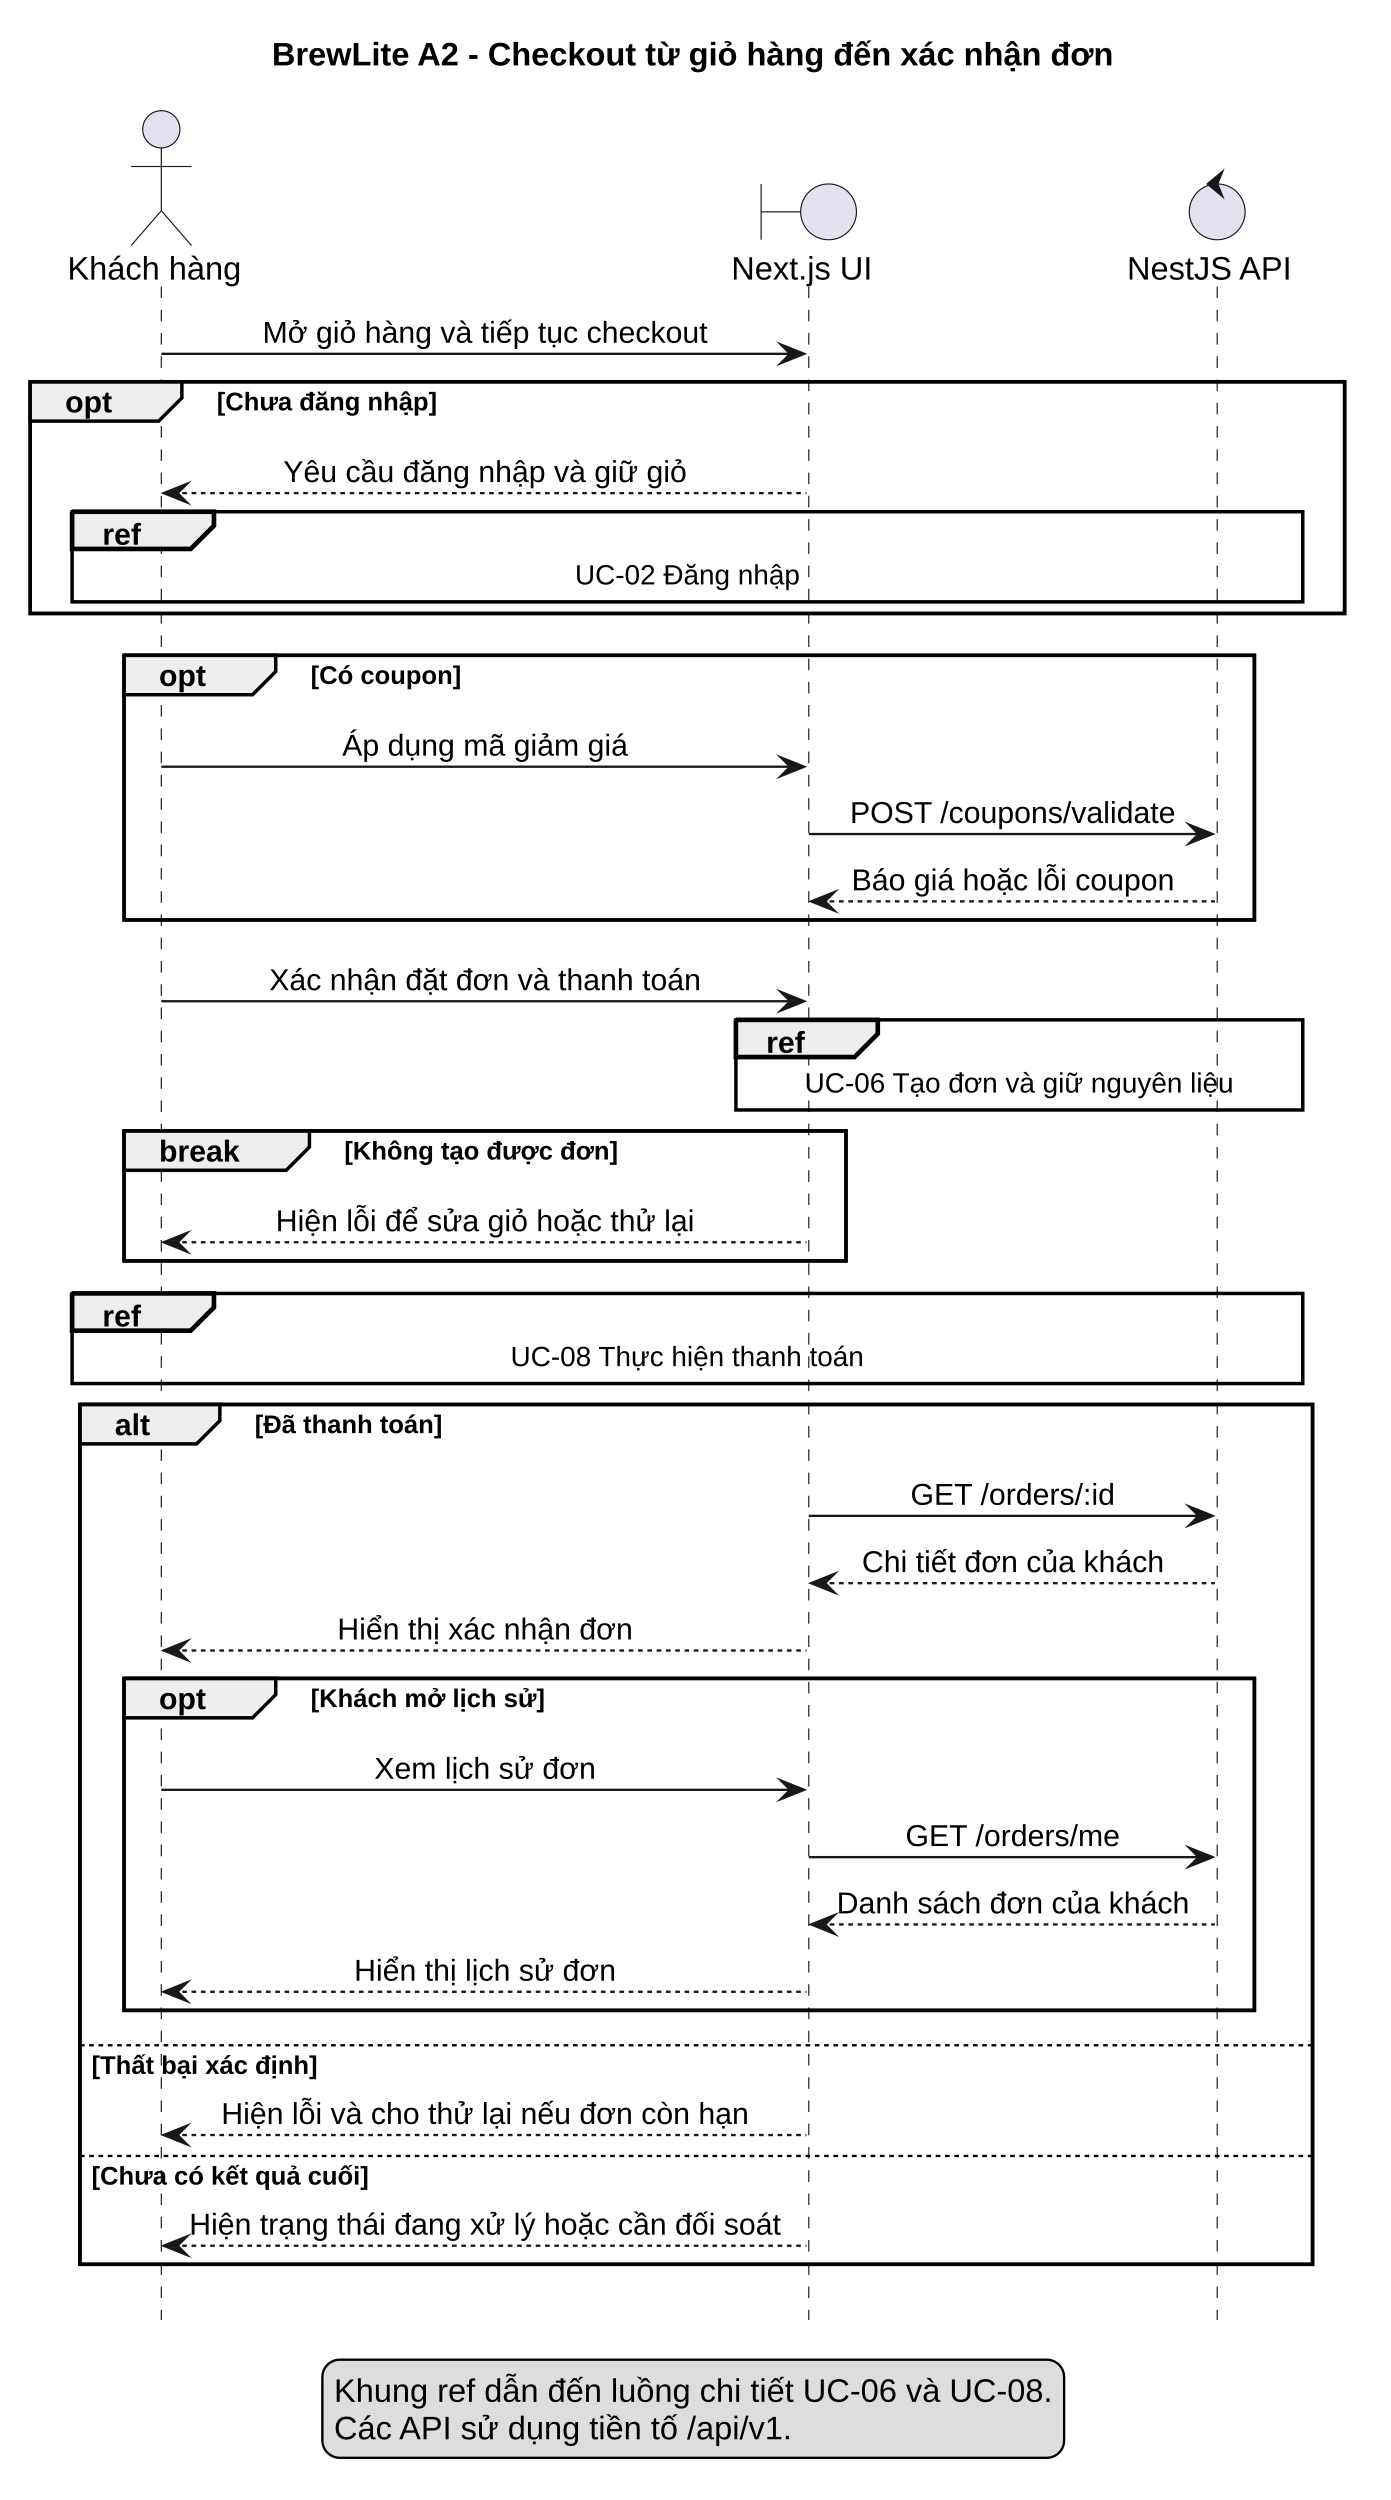
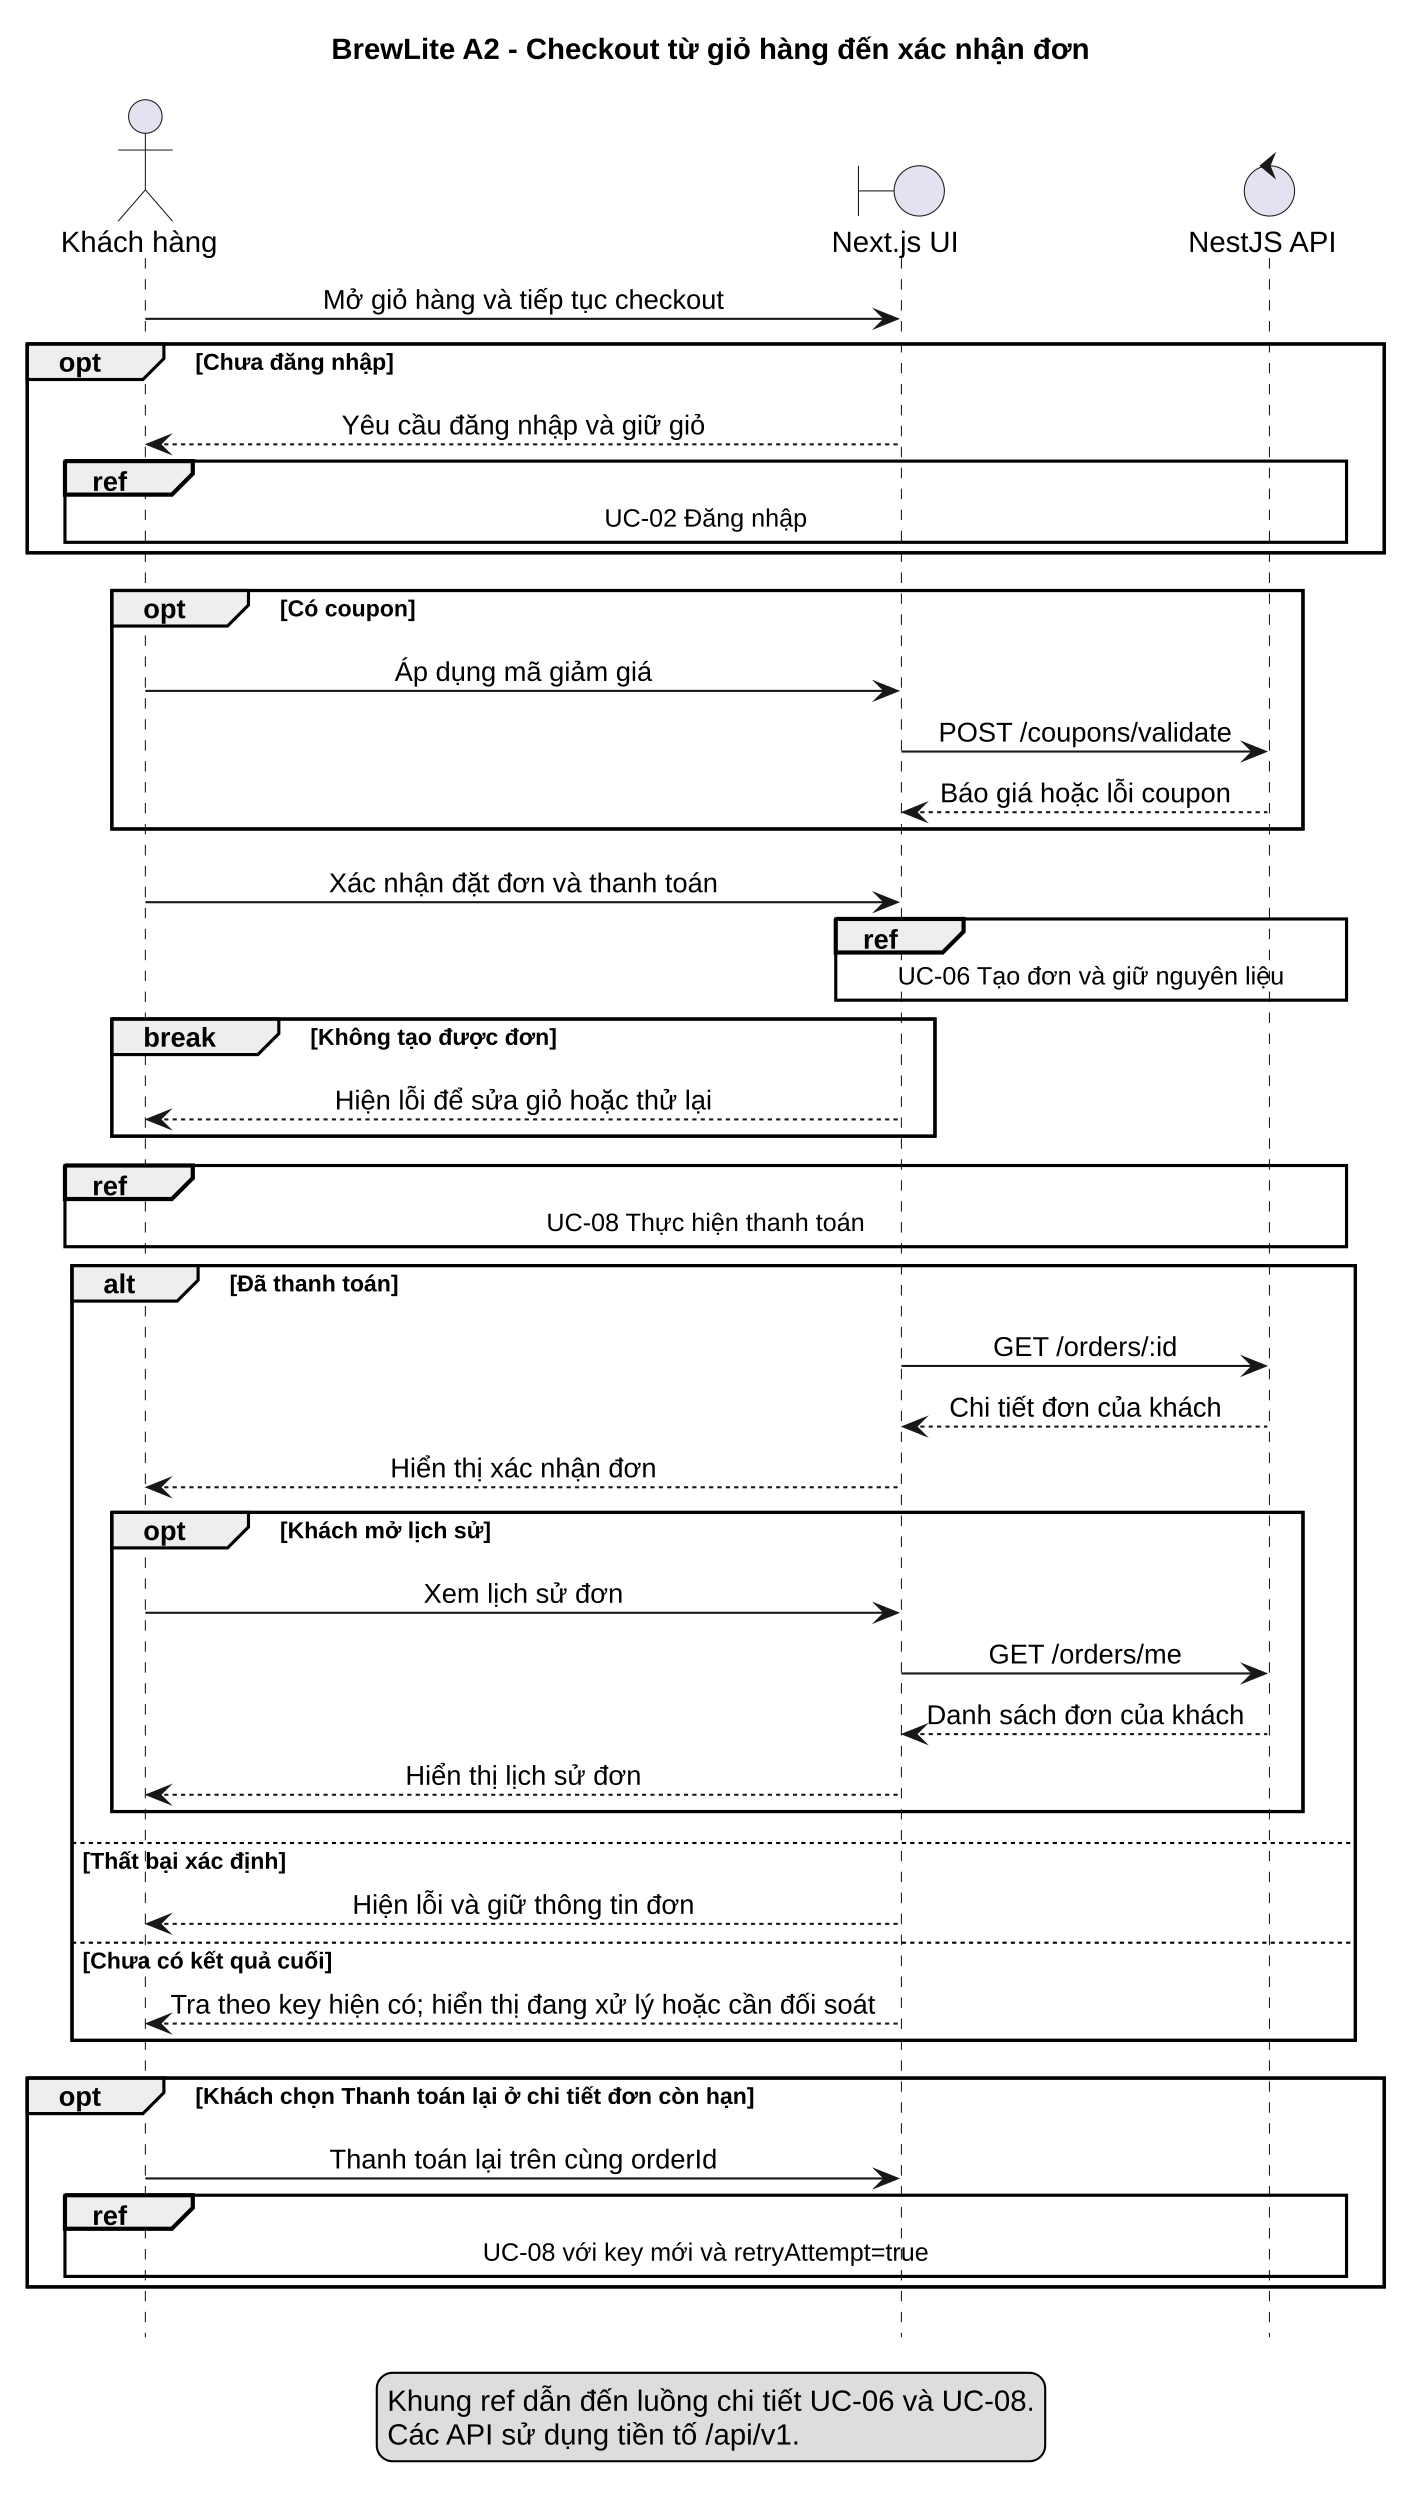
- <svg xmlns="http://www.w3.org/2000/svg" version="1.1" data-diagram-type="SEQUENCE" style="width:598px;height:1075px;background:#FFFFFF;" width="598px" height="1075px" viewBox="0 0 598 1075" zoomAndPan="magnify" preserveAspectRatio="none" contentStyleType="text/css">
+ <svg xmlns="http://www.w3.org/2000/svg" version="1.1" data-diagram-type="SEQUENCE" style="width:680px;height:1193px;background:#FFFFFF;" width="680px" height="1193px" viewBox="0 0 680 1193" zoomAndPan="magnify" preserveAspectRatio="none" contentStyleType="text/css">
  <defs />
  <g font-family="sans-serif" lengthAdjust="spacing">
    <g class="title" data-source-line="1">
-       <text x="116.922" y="28.132" fill="#000" font-size="14" textLength="362.346" font-weight="700" font-family="Arial">BrewLite A2 - Checkout từ giỏ hàng đến xác nhận đơn</text>
+       <text x="158.112" y="28.132" fill="#000" font-size="14" textLength="362.346" font-weight="700" font-family="Arial">BrewLite A2 - Checkout từ giỏ hàng đến xác nhận đơn</text>
    </g>
-     <rect x="13" y="164.146" width="565.189" height="99.645" fill="none" style="stroke:#000;stroke-width:1.5;" />
-     <rect x="53.365" y="281.791" width="486.034" height="113.795" fill="none" style="stroke:#000;stroke-width:1.5;" />
-     <rect x="53.365" y="486.282" width="310.414" height="55.897" fill="none" style="stroke:#000;stroke-width:1.5;" />
-     <rect x="34.365" y="603.927" width="530.034" height="369.734" fill="none" style="stroke:#000;stroke-width:1.5;" />
-     <rect x="53.365" y="721.722" width="486.034" height="142.744" fill="none" style="stroke:#000;stroke-width:1.5;" />
+     <rect x="13" y="164.146" width="647.569" height="99.645" fill="none" style="stroke:#000;stroke-width:1.5;" />
+     <rect x="53.365" y="281.791" width="568.414" height="113.795" fill="none" style="stroke:#000;stroke-width:1.5;" />
+     <rect x="53.365" y="486.282" width="392.794" height="55.897" fill="none" style="stroke:#000;stroke-width:1.5;" />
+     <rect x="34.365" y="603.927" width="612.414" height="369.734" fill="none" style="stroke:#000;stroke-width:1.5;" />
+     <rect x="53.365" y="721.722" width="568.414" height="142.744" fill="none" style="stroke:#000;stroke-width:1.5;" />
+     <rect x="13" y="991.661" width="647.569" height="99.645" fill="none" style="stroke:#000;stroke-width:1.5;" />
    <g>
-       <rect x="65.865" y="123.197" width="8" height="874.464" fill="#000" fill-opacity="0" />
-       <line x1="69.365" y1="123.197" x2="69.365" y2="997.661" style="stroke:#181818;stroke-width:0.5;stroke-dasharray:5,5;" />
+       <rect x="65.865" y="123.197" width="8" height="992.109" fill="#000" fill-opacity="0" />
+       <line x1="69.365" y1="123.197" x2="69.365" y2="1115.306" style="stroke:#181818;stroke-width:0.5;stroke-dasharray:5,5;" />
    </g>
    <g>
-       <rect x="344.279" y="123.197" width="8" height="874.464" fill="#000" fill-opacity="0" />
-       <line x1="347.779" y1="123.197" x2="347.779" y2="997.661" style="stroke:#181818;stroke-width:0.5;stroke-dasharray:5,5;" />
+       <rect x="426.659" y="123.197" width="8" height="992.109" fill="#000" fill-opacity="0" />
+       <line x1="430.159" y1="123.197" x2="430.159" y2="1115.306" style="stroke:#181818;stroke-width:0.5;stroke-dasharray:5,5;" />
    </g>
    <g>
-       <rect x="519.899" y="123.197" width="8" height="874.464" fill="#000" fill-opacity="0" />
-       <line x1="523.399" y1="123.197" x2="523.399" y2="997.661" style="stroke:#181818;stroke-width:0.5;stroke-dasharray:5,5;" />
+       <rect x="602.279" y="123.197" width="8" height="992.109" fill="#000" fill-opacity="0" />
+       <line x1="605.779" y1="123.197" x2="605.779" y2="1115.306" style="stroke:#181818;stroke-width:0.5;stroke-dasharray:5,5;" />
    </g>
    <text x="29" y="120.23" fill="#000" font-size="14" textLength="74.73" font-family="Arial">Khách hàng</text>
    <ellipse cx="69.365" cy="55.599" rx="8" ry="8" fill="#E2E2F0" style="stroke:#181818;stroke-width:0.5;" />
    <path d="M69.365,63.599 L69.365,90.599 M56.365,71.599 L82.365,71.599 M69.365,90.599 L56.365,105.599 M69.365,90.599 L82.365,105.599" style="stroke:#181818;stroke-width:0.5;" fill="none" />
-     <text x="314.441" y="120.23" fill="#000" font-size="14" textLength="60.676" font-family="Arial">Next.js UI</text>
-     <path d="M327.279,79.099 L327.279,103.099 M327.279,91.099 L344.279,91.099" style="stroke:#181818;stroke-width:0.5;" fill="none" />
-     <ellipse cx="356.279" cy="91.099" rx="12" ry="12" fill="#E2E2F0" style="stroke:#181818;stroke-width:0.5;" />
-     <text x="484.61" y="120.23" fill="#000" font-size="14" textLength="71.579" font-family="Arial">NestJS API</text>
-     <ellipse cx="523.399" cy="91.099" rx="12" ry="12" fill="#E2E2F0" style="stroke:#181818;stroke-width:0.5;" />
-     <polygon points="519.399,79.099,525.399,74.099,523.399,79.099,525.399,84.099,519.399,79.099" fill="#181818" style="stroke:#181818;stroke-width:1;stroke-linejoin:miter;stroke-miterlimit:10;" />
-     <polygon points="335.779,148.146,345.779,152.146,335.779,156.146,339.779,152.146" fill="#181818" style="stroke:#181818;stroke-width:1;stroke-linejoin:miter;stroke-miterlimit:10;" />
-     <line x1="69.365" y1="152.146" x2="341.779" y2="152.146" style="stroke:#181818;stroke-width:1;" />
-     <text x="112.894" y="147.391" fill="#000" font-size="13" textLength="191.356" font-family="Arial">Mở giỏ hàng và tiếp tục checkout</text>
+     <text x="396.821" y="120.23" fill="#000" font-size="14" textLength="60.676" font-family="Arial">Next.js UI</text>
+     <path d="M409.659,79.099 L409.659,103.099 M409.659,91.099 L426.659,91.099" style="stroke:#181818;stroke-width:0.5;" fill="none" />
+     <ellipse cx="438.659" cy="91.099" rx="12" ry="12" fill="#E2E2F0" style="stroke:#181818;stroke-width:0.5;" />
+     <text x="566.99" y="120.23" fill="#000" font-size="14" textLength="71.579" font-family="Arial">NestJS API</text>
+     <ellipse cx="605.779" cy="91.099" rx="12" ry="12" fill="#E2E2F0" style="stroke:#181818;stroke-width:0.5;" />
+     <polygon points="601.779,79.099,607.779,74.099,605.779,79.099,607.779,84.099,601.779,79.099" fill="#181818" style="stroke:#181818;stroke-width:1;stroke-linejoin:miter;stroke-miterlimit:10;" />
+     <polygon points="418.159,148.146,428.159,152.146,418.159,156.146,422.159,152.146" fill="#181818" style="stroke:#181818;stroke-width:1;stroke-linejoin:miter;stroke-miterlimit:10;" />
+     <line x1="69.365" y1="152.146" x2="424.159" y2="152.146" style="stroke:#181818;stroke-width:1;" />
+     <text x="154.084" y="147.391" fill="#000" font-size="13" textLength="191.356" font-family="Arial">Mở giỏ hàng và tiếp tục checkout</text>
    <path d="M13,164.146 L78.211,164.146 L78.211,171.095 L68.211,181.095 L13,181.095 L13,164.146" style="stroke:#000;stroke-width:1.5;" fill="#EEE" />
-     <rect x="13" y="164.146" width="565.189" height="99.645" fill="none" style="stroke:#000;stroke-width:1.5;" />
+     <rect x="13" y="164.146" width="647.569" height="99.645" fill="none" style="stroke:#000;stroke-width:1.5;" />
    <text x="28" y="177.34" fill="#000" font-size="13" textLength="20.211" font-weight="700" font-family="Arial">opt</text>
    <text x="93.211" y="176.464" fill="#000" font-size="11" textLength="94.735" font-weight="700" font-family="Arial">[Chưa đăng nhập]</text>
    <polygon points="80.365,208.043,70.365,212.043,80.365,216.043,76.365,212.043" fill="#181818" style="stroke:#181818;stroke-width:1;stroke-linejoin:miter;stroke-miterlimit:10;" />
-     <line x1="74.365" y1="212.043" x2="346.779" y2="212.043" style="stroke:#181818;stroke-width:1;stroke-dasharray:2,2;" />
-     <text x="121.822" y="207.289" fill="#000" font-size="13" textLength="173.5" font-family="Arial">Yêu cầu đăng nhập và giữ giỏ</text>
-     <rect x="31" y="220.043" width="529.189" height="38.748" fill="none" style="stroke:#000;stroke-width:1.5;" />
+     <line x1="74.365" y1="212.043" x2="429.159" y2="212.043" style="stroke:#181818;stroke-width:1;stroke-dasharray:2,2;" />
+     <text x="163.012" y="207.289" fill="#000" font-size="13" textLength="173.5" font-family="Arial">Yêu cầu đăng nhập và giữ giỏ</text>
+     <rect x="31" y="220.043" width="611.569" height="38.748" fill="none" style="stroke:#000;stroke-width:1.5;" />
    <path d="M31,220.043 L92,220.043 L92,226.043 L82,236.043 L31,236.043 L31,220.043" style="stroke:#000;stroke-width:2;" fill="#EEE" />
    <text x="44" y="234.237" fill="#000" font-size="13" textLength="16.618" font-weight="700" font-family="Arial">ref</text>
-     <text x="247.231" y="251.299" fill="#000" font-size="12" textLength="96.727" font-family="Arial">UC-02 Đăng nhập</text>
+     <text x="288.421" y="251.299" fill="#000" font-size="12" textLength="96.727" font-family="Arial">UC-02 Đăng nhập</text>
    <path d="M53.365,281.791 L118.576,281.791 L118.576,288.74 L108.576,298.74 L53.365,298.74 L53.365,281.791" style="stroke:#000;stroke-width:1.5;" fill="#EEE" />
-     <rect x="53.365" y="281.791" width="486.034" height="113.795" fill="none" style="stroke:#000;stroke-width:1.5;" />
+     <rect x="53.365" y="281.791" width="568.414" height="113.795" fill="none" style="stroke:#000;stroke-width:1.5;" />
    <text x="68.365" y="294.985" fill="#000" font-size="13" textLength="20.211" font-weight="700" font-family="Arial">opt</text>
    <text x="133.576" y="294.109" fill="#000" font-size="11" textLength="64.759" font-weight="700" font-family="Arial">[Có coupon]</text>
-     <polygon points="335.779,325.688,345.779,329.688,335.779,333.688,339.779,329.688" fill="#181818" style="stroke:#181818;stroke-width:1;stroke-linejoin:miter;stroke-miterlimit:10;" />
-     <line x1="69.365" y1="329.688" x2="341.779" y2="329.688" style="stroke:#181818;stroke-width:1;" />
-     <text x="147.146" y="324.934" fill="#000" font-size="13" textLength="122.853" font-family="Arial">Áp dụng mã giảm giá</text>
-     <polygon points="511.399,354.637,521.399,358.637,511.399,362.637,515.399,358.637" fill="#181818" style="stroke:#181818;stroke-width:1;stroke-linejoin:miter;stroke-miterlimit:10;" />
-     <line x1="347.779" y1="358.637" x2="517.399" y2="358.637" style="stroke:#181818;stroke-width:1;" />
-     <text x="365.495" y="353.882" fill="#000" font-size="13" textLength="140.188" font-family="Arial">POST /coupons/validate</text>
-     <polygon points="358.779,383.586,348.779,387.586,358.779,391.586,354.779,387.586" fill="#181818" style="stroke:#181818;stroke-width:1;stroke-linejoin:miter;stroke-miterlimit:10;" />
-     <line x1="352.779" y1="387.586" x2="522.399" y2="387.586" style="stroke:#181818;stroke-width:1;stroke-dasharray:2,2;" />
-     <text x="366.203" y="382.831" fill="#000" font-size="13" textLength="138.772" font-family="Arial">Báo giá hoặc lỗi coupon</text>
-     <polygon points="335.779,426.535,345.779,430.535,335.779,434.535,339.779,430.535" fill="#181818" style="stroke:#181818;stroke-width:1;stroke-linejoin:miter;stroke-miterlimit:10;" />
-     <line x1="69.365" y1="430.535" x2="341.779" y2="430.535" style="stroke:#181818;stroke-width:1;" />
-     <text x="115.766" y="425.78" fill="#000" font-size="13" textLength="185.612" font-family="Arial">Xác nhận đặt đơn và thanh toán</text>
-     <rect x="316.441" y="438.535" width="243.748" height="38.748" fill="none" style="stroke:#000;stroke-width:1.5;" />
-     <path d="M316.441,438.535 L377.441,438.535 L377.441,444.535 L367.441,454.535 L316.441,454.535 L316.441,438.535" style="stroke:#000;stroke-width:2;" fill="#EEE" />
-     <text x="329.441" y="452.729" fill="#000" font-size="13" textLength="16.618" font-weight="700" font-family="Arial">ref</text>
-     <text x="345.98" y="469.791" fill="#000" font-size="12" textLength="184.67" font-family="Arial">UC-06 Tạo đơn và giữ nguyên liệu</text>
+     <polygon points="418.159,325.688,428.159,329.688,418.159,333.688,422.159,329.688" fill="#181818" style="stroke:#181818;stroke-width:1;stroke-linejoin:miter;stroke-miterlimit:10;" />
+     <line x1="69.365" y1="329.688" x2="424.159" y2="329.688" style="stroke:#181818;stroke-width:1;" />
+     <text x="188.336" y="324.934" fill="#000" font-size="13" textLength="122.853" font-family="Arial">Áp dụng mã giảm giá</text>
+     <polygon points="593.779,354.637,603.779,358.637,593.779,362.637,597.779,358.637" fill="#181818" style="stroke:#181818;stroke-width:1;stroke-linejoin:miter;stroke-miterlimit:10;" />
+     <line x1="430.159" y1="358.637" x2="599.779" y2="358.637" style="stroke:#181818;stroke-width:1;" />
+     <text x="447.875" y="353.882" fill="#000" font-size="13" textLength="140.188" font-family="Arial">POST /coupons/validate</text>
+     <polygon points="441.159,383.586,431.159,387.586,441.159,391.586,437.159,387.586" fill="#181818" style="stroke:#181818;stroke-width:1;stroke-linejoin:miter;stroke-miterlimit:10;" />
+     <line x1="435.159" y1="387.586" x2="604.779" y2="387.586" style="stroke:#181818;stroke-width:1;stroke-dasharray:2,2;" />
+     <text x="448.583" y="382.831" fill="#000" font-size="13" textLength="138.772" font-family="Arial">Báo giá hoặc lỗi coupon</text>
+     <polygon points="418.159,426.535,428.159,430.535,418.159,434.535,422.159,430.535" fill="#181818" style="stroke:#181818;stroke-width:1;stroke-linejoin:miter;stroke-miterlimit:10;" />
+     <line x1="69.365" y1="430.535" x2="424.159" y2="430.535" style="stroke:#181818;stroke-width:1;" />
+     <text x="156.956" y="425.78" fill="#000" font-size="13" textLength="185.612" font-family="Arial">Xác nhận đặt đơn và thanh toán</text>
+     <rect x="398.821" y="438.535" width="243.748" height="38.748" fill="none" style="stroke:#000;stroke-width:1.5;" />
+     <path d="M398.821,438.535 L459.821,438.535 L459.821,444.535 L449.821,454.535 L398.821,454.535 L398.821,438.535" style="stroke:#000;stroke-width:2;" fill="#EEE" />
+     <text x="411.821" y="452.729" fill="#000" font-size="13" textLength="16.618" font-weight="700" font-family="Arial">ref</text>
+     <text x="428.36" y="469.791" fill="#000" font-size="12" textLength="184.67" font-family="Arial">UC-06 Tạo đơn và giữ nguyên liệu</text>
    <path d="M53.365,486.282 L133.055,486.282 L133.055,493.231 L123.055,503.231 L53.365,503.231 L53.365,486.282" style="stroke:#000;stroke-width:1.5;" fill="#EEE" />
-     <rect x="53.365" y="486.282" width="310.414" height="55.897" fill="none" style="stroke:#000;stroke-width:1.5;" />
+     <rect x="53.365" y="486.282" width="392.794" height="55.897" fill="none" style="stroke:#000;stroke-width:1.5;" />
    <text x="68.365" y="499.476" fill="#000" font-size="13" textLength="34.69" font-weight="700" font-family="Arial">break</text>
    <text x="148.055" y="498.6" fill="#000" font-size="11" textLength="117.697" font-weight="700" font-family="Arial">[Không tạo được đơn]</text>
    <polygon points="80.365,530.18,70.365,534.18,80.365,538.18,76.365,534.18" fill="#181818" style="stroke:#181818;stroke-width:1;stroke-linejoin:miter;stroke-miterlimit:10;" />
-     <line x1="74.365" y1="534.18" x2="346.779" y2="534.18" style="stroke:#181818;stroke-width:1;stroke-dasharray:2,2;" />
-     <text x="118.569" y="529.425" fill="#000" font-size="13" textLength="180.007" font-family="Arial">Hiện lỗi để sửa giỏ hoặc thử lại</text>
-     <rect x="31" y="556.18" width="529.189" height="38.748" fill="none" style="stroke:#000;stroke-width:1.5;" />
+     <line x1="74.365" y1="534.18" x2="429.159" y2="534.18" style="stroke:#181818;stroke-width:1;stroke-dasharray:2,2;" />
+     <text x="159.759" y="529.425" fill="#000" font-size="13" textLength="180.007" font-family="Arial">Hiện lỗi để sửa giỏ hoặc thử lại</text>
+     <rect x="31" y="556.18" width="611.569" height="38.748" fill="none" style="stroke:#000;stroke-width:1.5;" />
    <path d="M31,556.18 L92,556.18 L92,562.18 L82,572.18 L31,572.18 L31,556.18" style="stroke:#000;stroke-width:2;" fill="#EEE" />
    <text x="44" y="570.374" fill="#000" font-size="13" textLength="16.618" font-weight="700" font-family="Arial">ref</text>
-     <text x="219.534" y="587.436" fill="#000" font-size="12" textLength="152.121" font-family="Arial">UC-08 Thực hiện thanh toán</text>
+     <text x="260.724" y="587.436" fill="#000" font-size="12" textLength="152.121" font-family="Arial">UC-08 Thực hiện thanh toán</text>
    <path d="M34.365,603.927 L94.536,603.927 L94.536,610.876 L84.536,620.876 L34.365,620.876 L34.365,603.927" style="stroke:#000;stroke-width:1.5;" fill="#EEE" />
-     <rect x="34.365" y="603.927" width="530.034" height="369.734" fill="none" style="stroke:#000;stroke-width:1.5;" />
+     <rect x="34.365" y="603.927" width="612.414" height="369.734" fill="none" style="stroke:#000;stroke-width:1.5;" />
    <text x="49.365" y="617.121" fill="#000" font-size="13" textLength="15.171" font-weight="700" font-family="Arial">alt</text>
    <text x="109.536" y="616.245" fill="#000" font-size="11" textLength="80.658" font-weight="700" font-family="Arial">[Đã thanh toán]</text>
-     <polygon points="511.399,647.825,521.399,651.825,511.399,655.825,515.399,651.825" fill="#181818" style="stroke:#181818;stroke-width:1;stroke-linejoin:miter;stroke-miterlimit:10;" />
-     <line x1="347.779" y1="651.825" x2="517.399" y2="651.825" style="stroke:#181818;stroke-width:1;" />
-     <text x="391.521" y="647.07" fill="#000" font-size="13" textLength="88.137" font-family="Arial">GET /orders/:id</text>
-     <polygon points="358.779,676.773,348.779,680.773,358.779,684.773,354.779,680.773" fill="#181818" style="stroke:#181818;stroke-width:1;stroke-linejoin:miter;stroke-miterlimit:10;" />
-     <line x1="352.779" y1="680.773" x2="522.399" y2="680.773" style="stroke:#181818;stroke-width:1;stroke-dasharray:2,2;" />
-     <text x="370.624" y="676.019" fill="#000" font-size="13" textLength="129.93" font-family="Arial">Chi tiết đơn của khách</text>
+     <polygon points="593.779,647.825,603.779,651.825,593.779,655.825,597.779,651.825" fill="#181818" style="stroke:#181818;stroke-width:1;stroke-linejoin:miter;stroke-miterlimit:10;" />
+     <line x1="430.159" y1="651.825" x2="599.779" y2="651.825" style="stroke:#181818;stroke-width:1;" />
+     <text x="473.901" y="647.07" fill="#000" font-size="13" textLength="88.137" font-family="Arial">GET /orders/:id</text>
+     <polygon points="441.159,676.773,431.159,680.773,441.159,684.773,437.159,680.773" fill="#181818" style="stroke:#181818;stroke-width:1;stroke-linejoin:miter;stroke-miterlimit:10;" />
+     <line x1="435.159" y1="680.773" x2="604.779" y2="680.773" style="stroke:#181818;stroke-width:1;stroke-dasharray:2,2;" />
+     <text x="453.004" y="676.019" fill="#000" font-size="13" textLength="129.93" font-family="Arial">Chi tiết đơn của khách</text>
    <polygon points="80.365,705.722,70.365,709.722,80.365,713.722,76.365,709.722" fill="#181818" style="stroke:#181818;stroke-width:1;stroke-linejoin:miter;stroke-miterlimit:10;" />
-     <line x1="74.365" y1="709.722" x2="346.779" y2="709.722" style="stroke:#181818;stroke-width:1;stroke-dasharray:2,2;" />
-     <text x="145.048" y="704.967" fill="#000" font-size="13" textLength="127.048" font-family="Arial">Hiển thị xác nhận đơn</text>
+     <line x1="74.365" y1="709.722" x2="429.159" y2="709.722" style="stroke:#181818;stroke-width:1;stroke-dasharray:2,2;" />
+     <text x="186.238" y="704.967" fill="#000" font-size="13" textLength="127.048" font-family="Arial">Hiển thị xác nhận đơn</text>
    <path d="M53.365,721.722 L118.576,721.722 L118.576,728.671 L108.576,738.671 L53.365,738.671 L53.365,721.722" style="stroke:#000;stroke-width:1.5;" fill="#EEE" />
-     <rect x="53.365" y="721.722" width="486.034" height="142.744" fill="none" style="stroke:#000;stroke-width:1.5;" />
+     <rect x="53.365" y="721.722" width="568.414" height="142.744" fill="none" style="stroke:#000;stroke-width:1.5;" />
    <text x="68.365" y="734.916" fill="#000" font-size="13" textLength="20.211" font-weight="700" font-family="Arial">opt</text>
    <text x="133.576" y="734.04" fill="#000" font-size="11" textLength="100.746" font-weight="700" font-family="Arial">[Khách mở lịch sử]</text>
-     <polygon points="335.779,765.62,345.779,769.62,335.779,773.62,339.779,769.62" fill="#181818" style="stroke:#181818;stroke-width:1;stroke-linejoin:miter;stroke-miterlimit:10;" />
-     <line x1="69.365" y1="769.62" x2="341.779" y2="769.62" style="stroke:#181818;stroke-width:1;" />
-     <text x="160.943" y="764.865" fill="#000" font-size="13" textLength="95.259" font-family="Arial">Xem lịch sử đơn</text>
-     <polygon points="511.399,794.568,521.399,798.568,511.399,802.568,515.399,798.568" fill="#181818" style="stroke:#181818;stroke-width:1;stroke-linejoin:miter;stroke-miterlimit:10;" />
-     <line x1="347.779" y1="798.568" x2="517.399" y2="798.568" style="stroke:#181818;stroke-width:1;" />
-     <text x="389.356" y="793.813" fill="#000" font-size="13" textLength="92.466" font-family="Arial">GET /orders/me</text>
-     <polygon points="358.779,823.517,348.779,827.517,358.779,831.517,354.779,827.517" fill="#181818" style="stroke:#181818;stroke-width:1;stroke-linejoin:miter;stroke-miterlimit:10;" />
-     <line x1="352.779" y1="827.517" x2="522.399" y2="827.517" style="stroke:#181818;stroke-width:1;stroke-dasharray:2,2;" />
-     <text x="359.779" y="822.762" fill="#000" font-size="13" textLength="151.62" font-family="Arial">Danh sách đơn của khách</text>
+     <polygon points="418.159,765.62,428.159,769.62,418.159,773.62,422.159,769.62" fill="#181818" style="stroke:#181818;stroke-width:1;stroke-linejoin:miter;stroke-miterlimit:10;" />
+     <line x1="69.365" y1="769.62" x2="424.159" y2="769.62" style="stroke:#181818;stroke-width:1;" />
+     <text x="202.133" y="764.865" fill="#000" font-size="13" textLength="95.259" font-family="Arial">Xem lịch sử đơn</text>
+     <polygon points="593.779,794.568,603.779,798.568,593.779,802.568,597.779,798.568" fill="#181818" style="stroke:#181818;stroke-width:1;stroke-linejoin:miter;stroke-miterlimit:10;" />
+     <line x1="430.159" y1="798.568" x2="599.779" y2="798.568" style="stroke:#181818;stroke-width:1;" />
+     <text x="471.736" y="793.813" fill="#000" font-size="13" textLength="92.466" font-family="Arial">GET /orders/me</text>
+     <polygon points="441.159,823.517,431.159,827.517,441.159,831.517,437.159,827.517" fill="#181818" style="stroke:#181818;stroke-width:1;stroke-linejoin:miter;stroke-miterlimit:10;" />
+     <line x1="435.159" y1="827.517" x2="604.779" y2="827.517" style="stroke:#181818;stroke-width:1;stroke-dasharray:2,2;" />
+     <text x="442.159" y="822.762" fill="#000" font-size="13" textLength="151.62" font-family="Arial">Danh sách đơn của khách</text>
    <polygon points="80.365,852.466,70.365,856.466,80.365,860.466,76.365,856.466" fill="#181818" style="stroke:#181818;stroke-width:1;stroke-linejoin:miter;stroke-miterlimit:10;" />
-     <line x1="74.365" y1="856.466" x2="346.779" y2="856.466" style="stroke:#181818;stroke-width:1;stroke-dasharray:2,2;" />
-     <text x="152.269" y="851.711" fill="#000" font-size="13" textLength="112.607" font-family="Arial">Hiển thị lịch sử đơn</text>
-     <line x1="34.365" y1="879.466" x2="564.399" y2="879.466" style="stroke:#000;stroke-width:1;stroke-dasharray:2,2;" />
+     <line x1="74.365" y1="856.466" x2="429.159" y2="856.466" style="stroke:#181818;stroke-width:1;stroke-dasharray:2,2;" />
+     <text x="193.458" y="851.711" fill="#000" font-size="13" textLength="112.607" font-family="Arial">Hiển thị lịch sử đơn</text>
+     <line x1="34.365" y1="879.466" x2="646.779" y2="879.466" style="stroke:#000;stroke-width:1;stroke-dasharray:2,2;" />
    <text x="39.365" y="891.784" fill="#000" font-size="11" textLength="97.174" font-weight="700" font-family="Arial">[Thất bại xác định]</text>
    <polygon points="80.365,914.063,70.365,918.063,80.365,922.063,76.365,918.063" fill="#181818" style="stroke:#181818;stroke-width:1;stroke-linejoin:miter;stroke-miterlimit:10;" />
-     <line x1="74.365" y1="918.063" x2="346.779" y2="918.063" style="stroke:#181818;stroke-width:1;stroke-dasharray:2,2;" />
-     <text x="95.165" y="913.309" fill="#000" font-size="13" textLength="226.814" font-family="Arial">Hiện lỗi và cho thử lại nếu đơn còn hạn</text>
-     <line x1="34.365" y1="927.063" x2="564.399" y2="927.063" style="stroke:#000;stroke-width:1;stroke-dasharray:2,2;" />
+     <line x1="74.365" y1="918.063" x2="429.159" y2="918.063" style="stroke:#181818;stroke-width:1;stroke-dasharray:2,2;" />
+     <text x="168.157" y="913.309" fill="#000" font-size="13" textLength="163.211" font-family="Arial">Hiện lỗi và giữ thông tin đơn</text>
+     <line x1="34.365" y1="927.063" x2="646.779" y2="927.063" style="stroke:#000;stroke-width:1;stroke-dasharray:2,2;" />
    <text x="39.365" y="939.381" fill="#000" font-size="11" textLength="119.201" font-weight="700" font-family="Arial">[Chưa có kết quả cuối]</text>
    <polygon points="80.365,961.661,70.365,965.661,80.365,969.661,76.365,965.661" fill="#181818" style="stroke:#181818;stroke-width:1;stroke-linejoin:miter;stroke-miterlimit:10;" />
-     <line x1="74.365" y1="965.661" x2="346.779" y2="965.661" style="stroke:#181818;stroke-width:1;stroke-dasharray:2,2;" />
-     <text x="81.365" y="960.906" fill="#000" font-size="13" textLength="254.414" font-family="Arial">Hiện trạng thái đang xử lý hoặc cần đối soát</text>
-     <g class="legend" data-source-line="42">
-       <rect x="138.616" y="1014.661" width="318.957" height="42.197" fill="#DDD" style="stroke:#000;stroke-width:1;" rx="7.5" ry="7.5" />
-       <text x="143.616" y="1032.793" fill="#000" font-size="14" textLength="308.957" font-family="Arial">Khung ref dẫn đến luồng chi tiết UC-06 và UC-08.</text>
-       <text x="143.616" y="1048.892" fill="#000" font-size="14" textLength="197.702" font-family="Arial">Các API sử dụng tiền tố /api/v1.</text>
+     <line x1="74.365" y1="965.661" x2="429.159" y2="965.661" style="stroke:#181818;stroke-width:1;stroke-dasharray:2,2;" />
+     <text x="81.365" y="960.906" fill="#000" font-size="13" textLength="336.794" font-family="Arial">Tra theo key hiện có; hiển thị đang xử lý hoặc cần đối soát</text>
+     <path d="M13,991.661 L78.211,991.661 L78.211,998.61 L68.211,1008.61 L13,1008.61 L13,991.661" style="stroke:#000;stroke-width:1.5;" fill="#EEE" />
+     <rect x="13" y="991.661" width="647.569" height="99.645" fill="none" style="stroke:#000;stroke-width:1.5;" />
+     <text x="28" y="1004.855" fill="#000" font-size="13" textLength="20.211" font-weight="700" font-family="Arial">opt</text>
+     <text x="93.211" y="1003.979" fill="#000" font-size="11" textLength="266.809" font-weight="700" font-family="Arial">[Khách chọn Thanh toán lại ở chi tiết đơn còn hạn]</text>
+     <polygon points="418.159,1035.559,428.159,1039.559,418.159,1043.559,422.159,1039.559" fill="#181818" style="stroke:#181818;stroke-width:1;stroke-linejoin:miter;stroke-miterlimit:10;" />
+     <line x1="69.365" y1="1039.559" x2="424.159" y2="1039.559" style="stroke:#181818;stroke-width:1;" />
+     <text x="157.258" y="1034.804" fill="#000" font-size="13" textLength="185.009" font-family="Arial">Thanh toán lại trên cùng orderId</text>
+     <rect x="31" y="1047.559" width="611.569" height="38.748" fill="none" style="stroke:#000;stroke-width:1.5;" />
+     <path d="M31,1047.559 L92,1047.559 L92,1053.559 L82,1063.559 L31,1063.559 L31,1047.559" style="stroke:#000;stroke-width:2;" fill="#EEE" />
+     <text x="44" y="1061.752" fill="#000" font-size="13" textLength="16.618" font-weight="700" font-family="Arial">ref</text>
+     <text x="230.387" y="1078.814" fill="#000" font-size="12" textLength="212.795" font-family="Arial">UC-08 với key mới và retryAttempt=true</text>
+     <g class="legend" data-source-line="46">
+       <rect x="179.806" y="1132.306" width="318.957" height="42.197" fill="#DDD" style="stroke:#000;stroke-width:1;" rx="7.5" ry="7.5" />
+       <text x="184.806" y="1150.438" fill="#000" font-size="14" textLength="308.957" font-family="Arial">Khung ref dẫn đến luồng chi tiết UC-06 và UC-08.</text>
+       <text x="184.806" y="1166.537" fill="#000" font-size="14" textLength="197.702" font-family="Arial">Các API sử dụng tiền tố /api/v1.</text>
    </g>
  </g>
</svg>
